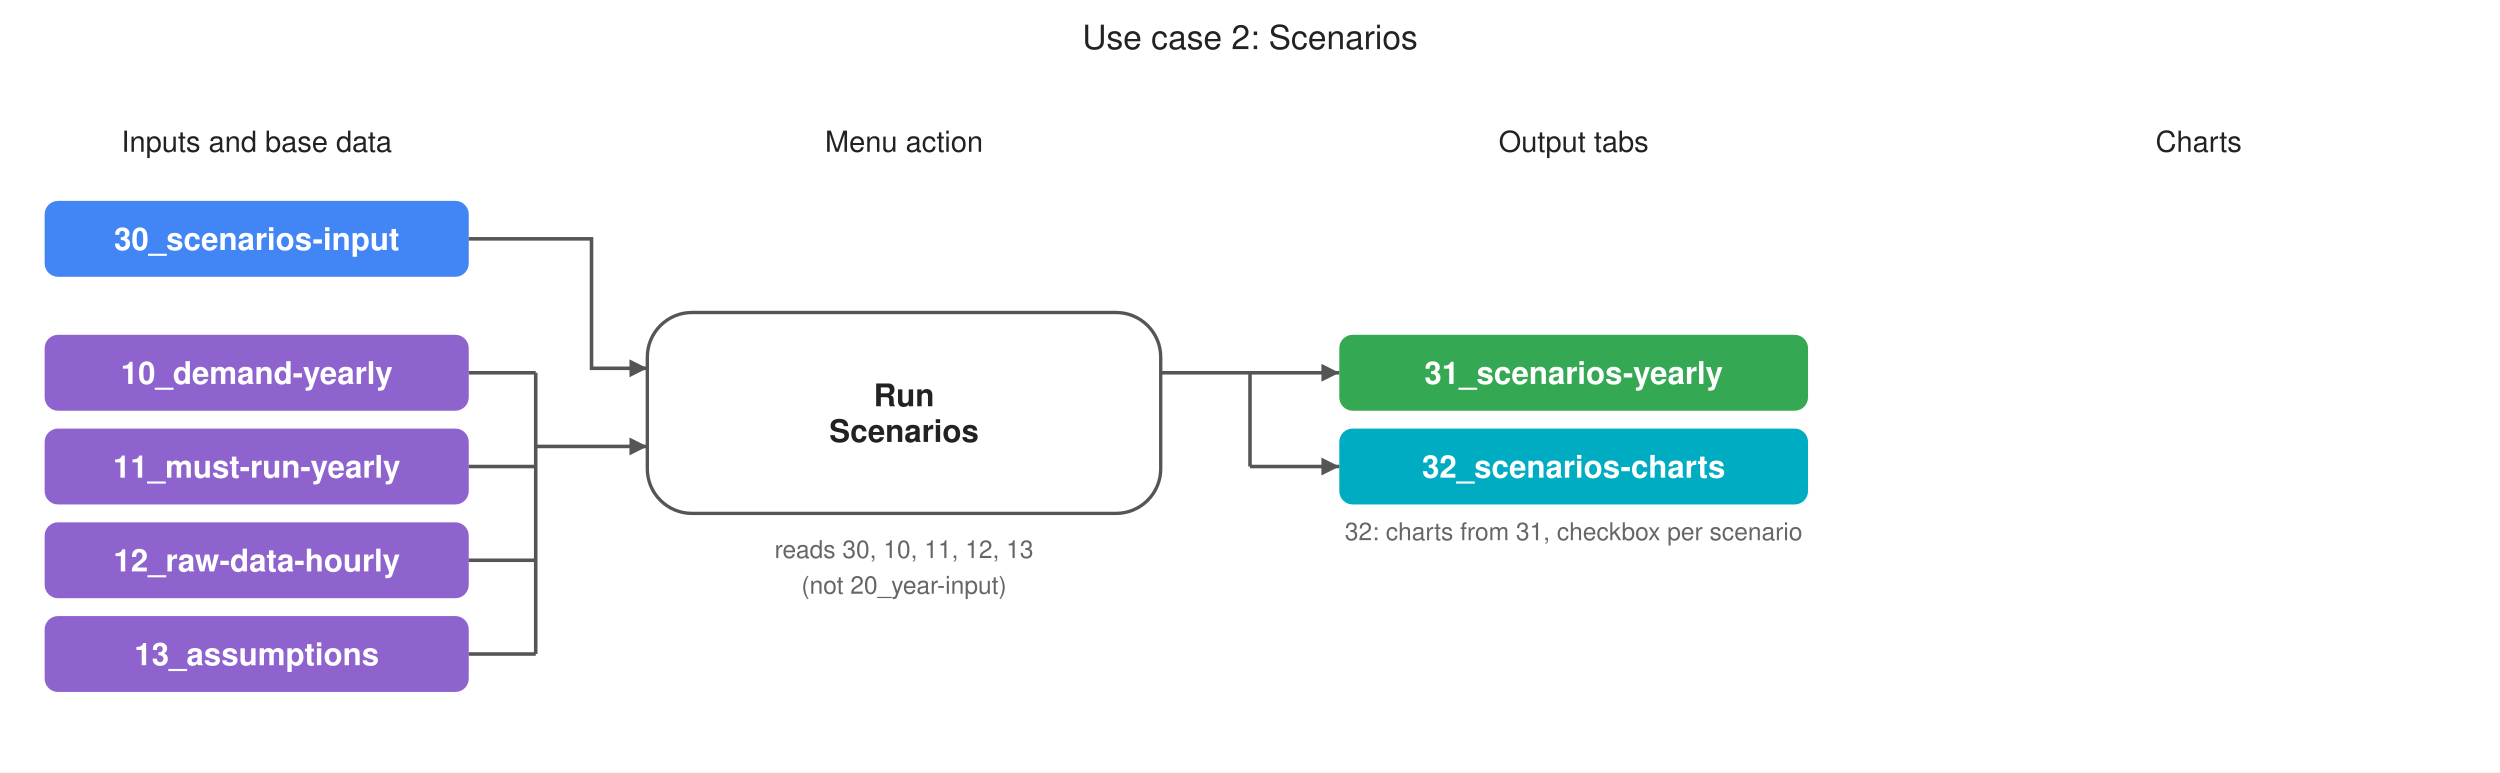
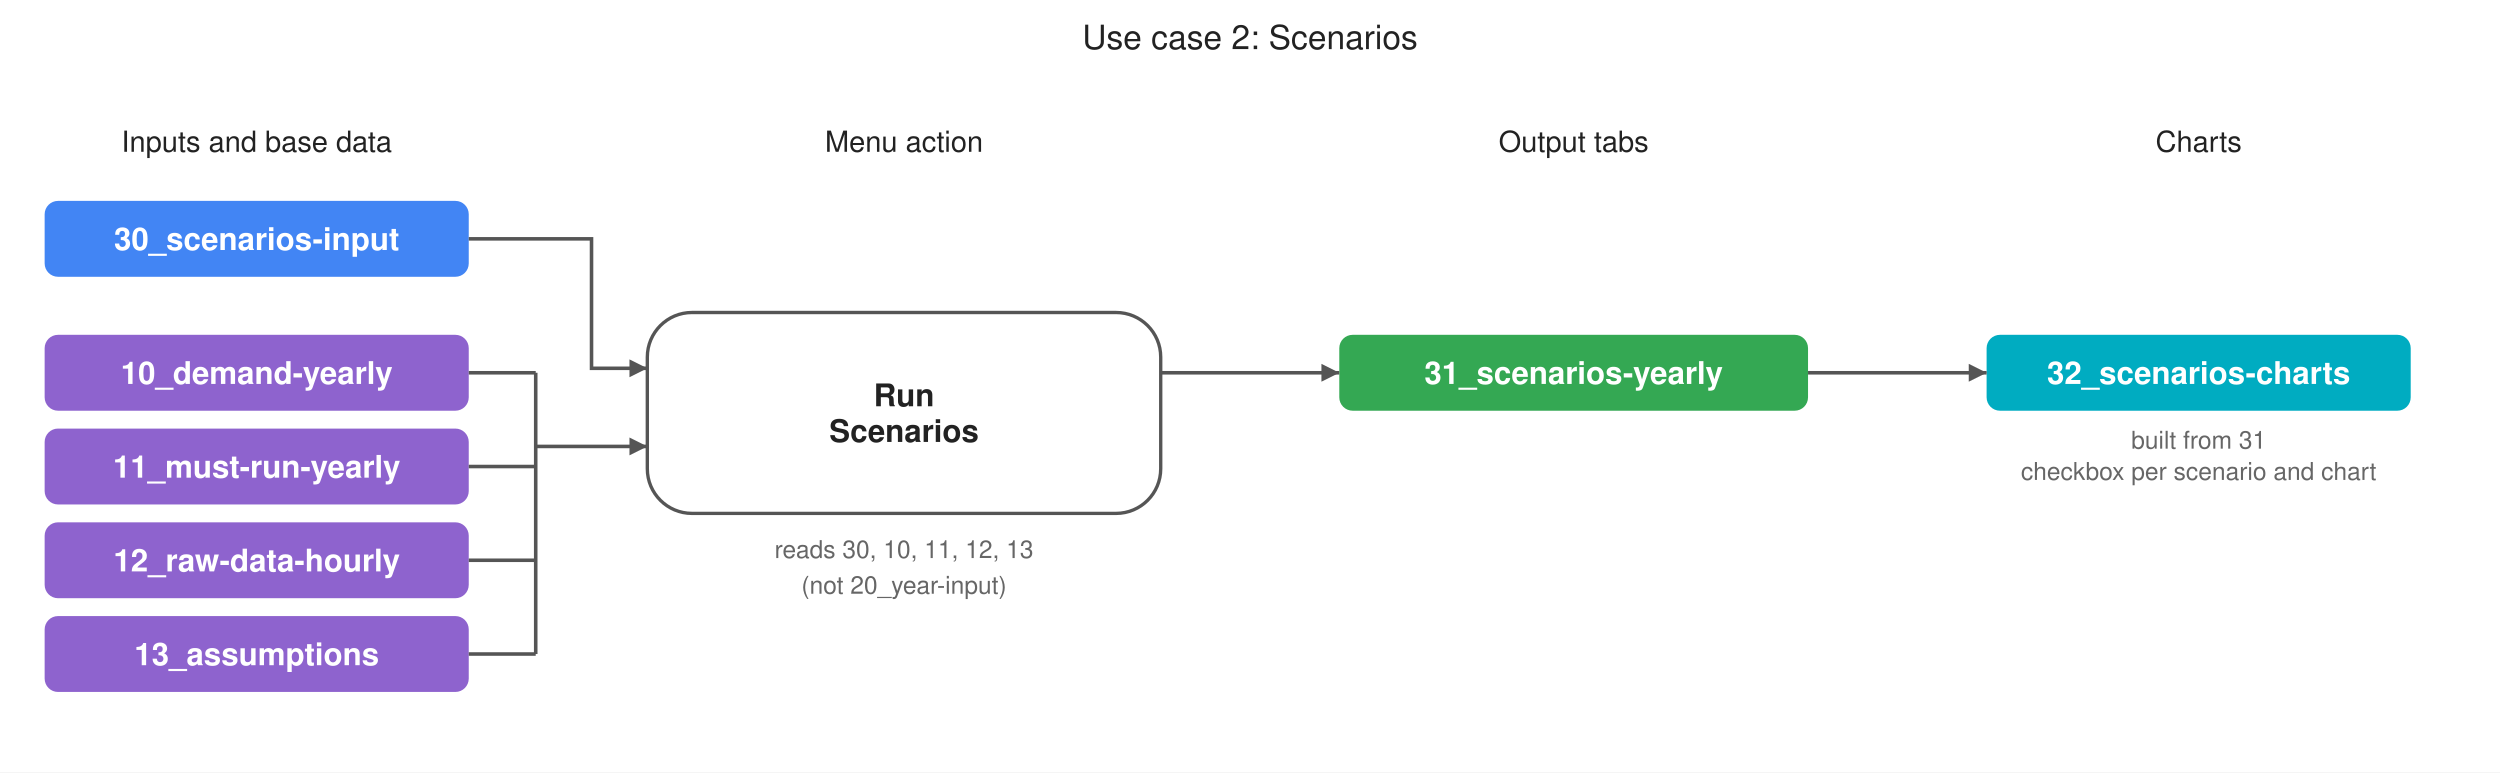
<svg xmlns="http://www.w3.org/2000/svg" width="1120" height="346" viewBox="0 0 1120 346" font-family="Helvetica, Arial, sans-serif">
  <rect width="100%" height="100%" fill="#fff" />
  <g transform="translate(0,40)">
    <text x="560" y="-18" text-anchor="middle" fill="#222" font-size="15">Use case 2: Scenarios</text>
    <text x="115" y="28" text-anchor="middle" fill="#222" font-size="13">Inputs and base data</text>
    <text x="405" y="28" text-anchor="middle" fill="#222" font-size="13">Menu action</text>
    <text x="705" y="28" text-anchor="middle" fill="#222" font-size="13">Output tabs</text>
    <text x="985" y="28" text-anchor="middle" fill="#222" font-size="13">Charts</text>
    <rect x="20" y="50" width="190" height="34" rx="6" fill="#4285f4" />
    <text x="115.0" y="72.0" text-anchor="middle" fill="#fff" font-size="14" font-weight="600">30_scenarios-input</text>
    <rect x="20" y="110" width="190" height="34" rx="6" fill="#8e63ce" />
    <text x="115.0" y="132.0" text-anchor="middle" fill="#fff" font-size="14" font-weight="600">10_demand-yearly</text>
    <rect x="20" y="152" width="190" height="34" rx="6" fill="#8e63ce" />
    <text x="115.0" y="174.0" text-anchor="middle" fill="#fff" font-size="14" font-weight="600">11_must-run-yearly</text>
    <rect x="20" y="194" width="190" height="34" rx="6" fill="#8e63ce" />
    <text x="115.0" y="216.0" text-anchor="middle" fill="#fff" font-size="14" font-weight="600">12_raw-data-hourly</text>
    <rect x="20" y="236" width="190" height="34" rx="6" fill="#8e63ce" />
    <text x="115.0" y="258.0" text-anchor="middle" fill="#fff" font-size="14" font-weight="600">13_assumptions</text>
    <rect x="290" y="100" width="230" height="90" rx="20" fill="#fff" stroke="#555" stroke-width="1.5" />
    <text x="405.0" y="142.0" text-anchor="middle" fill="#222" font-size="14" font-weight="600">Run</text>
    <text x="405.0" y="158.0" text-anchor="middle" fill="#222" font-size="14" font-weight="600">Scenarios</text>
    <text x="405" y="210" text-anchor="middle" fill="#666" font-size="11">reads 30, 10, 11, 12, 13</text>
    <text x="405" y="226" text-anchor="middle" fill="#666" font-size="11">(not 20_year-input)</text>
    <path d="M210,67 H265 V125 H290" fill="none" stroke="#555" stroke-width="1.6" />
    <polygon points="290.0,125.0 282.0,121.0 282.0,129.0" fill="#555" />
    <path d="M210,127 H240" fill="none" stroke="#555" stroke-width="1.6" />
    <path d="M210,169 H240" fill="none" stroke="#555" stroke-width="1.6" />
    <path d="M210,211 H240" fill="none" stroke="#555" stroke-width="1.6" />
    <path d="M210,253 H240" fill="none" stroke="#555" stroke-width="1.6" />
    <path d="M240,127 V253" fill="none" stroke="#555" stroke-width="1.6" />
    <path d="M240,160 H290" fill="none" stroke="#555" stroke-width="1.6" />
    <polygon points="290.0,160.0 282.0,156.0 282.0,164.0" fill="#555" />
    <rect x="600" y="110" width="210" height="34" rx="6" fill="#34a853" />
    <text x="705.0" y="132.0" text-anchor="middle" fill="#fff" font-size="14" font-weight="600">31_scenarios-yearly</text>
-     <rect x="600" y="152" width="210" height="34" rx="6" fill="#00acc1" />
-     <text x="705.0" y="174.0" text-anchor="middle" fill="#fff" font-size="14" font-weight="600">32_scenarios-charts</text>
-     <path d="M520,127 H560" fill="none" stroke="#555" stroke-width="1.6" />
-     <path d="M560,127 V169" fill="none" stroke="#555" stroke-width="1.6" />
-     <path d="M560,127 H600" fill="none" stroke="#555" stroke-width="1.6" />
+     <path d="M520,127 H600" fill="none" stroke="#555" stroke-width="1.6" />
    <polygon points="600.0,127.0 592.0,123.0 592.0,131.0" fill="#555" />
-     <path d="M560,169 H600" fill="none" stroke="#555" stroke-width="1.6" />
-     <polygon points="600.0,169.0 592.0,165.0 592.0,173.0" fill="#555" />
-     <text x="705" y="202" text-anchor="middle" fill="#666" font-size="11">32: charts from 31, checkbox per scenario</text>
+     <rect x="890" y="110" width="190" height="34" rx="6" fill="#00acc1" />
+     <text x="985.0" y="132.0" text-anchor="middle" fill="#fff" font-size="14" font-weight="600">32_scenarios-charts</text>
+     <path d="M810,127 H890" fill="none" stroke="#555" stroke-width="1.6" />
+     <polygon points="890.0,127.0 882.0,123.0 882.0,131.0" fill="#555" />
+     <text x="985" y="161" text-anchor="middle" fill="#666" font-size="11">built from 31</text>
+     <text x="985" y="175" text-anchor="middle" fill="#666" font-size="11">checkbox per scenario and chart</text>
  </g>
</svg>
